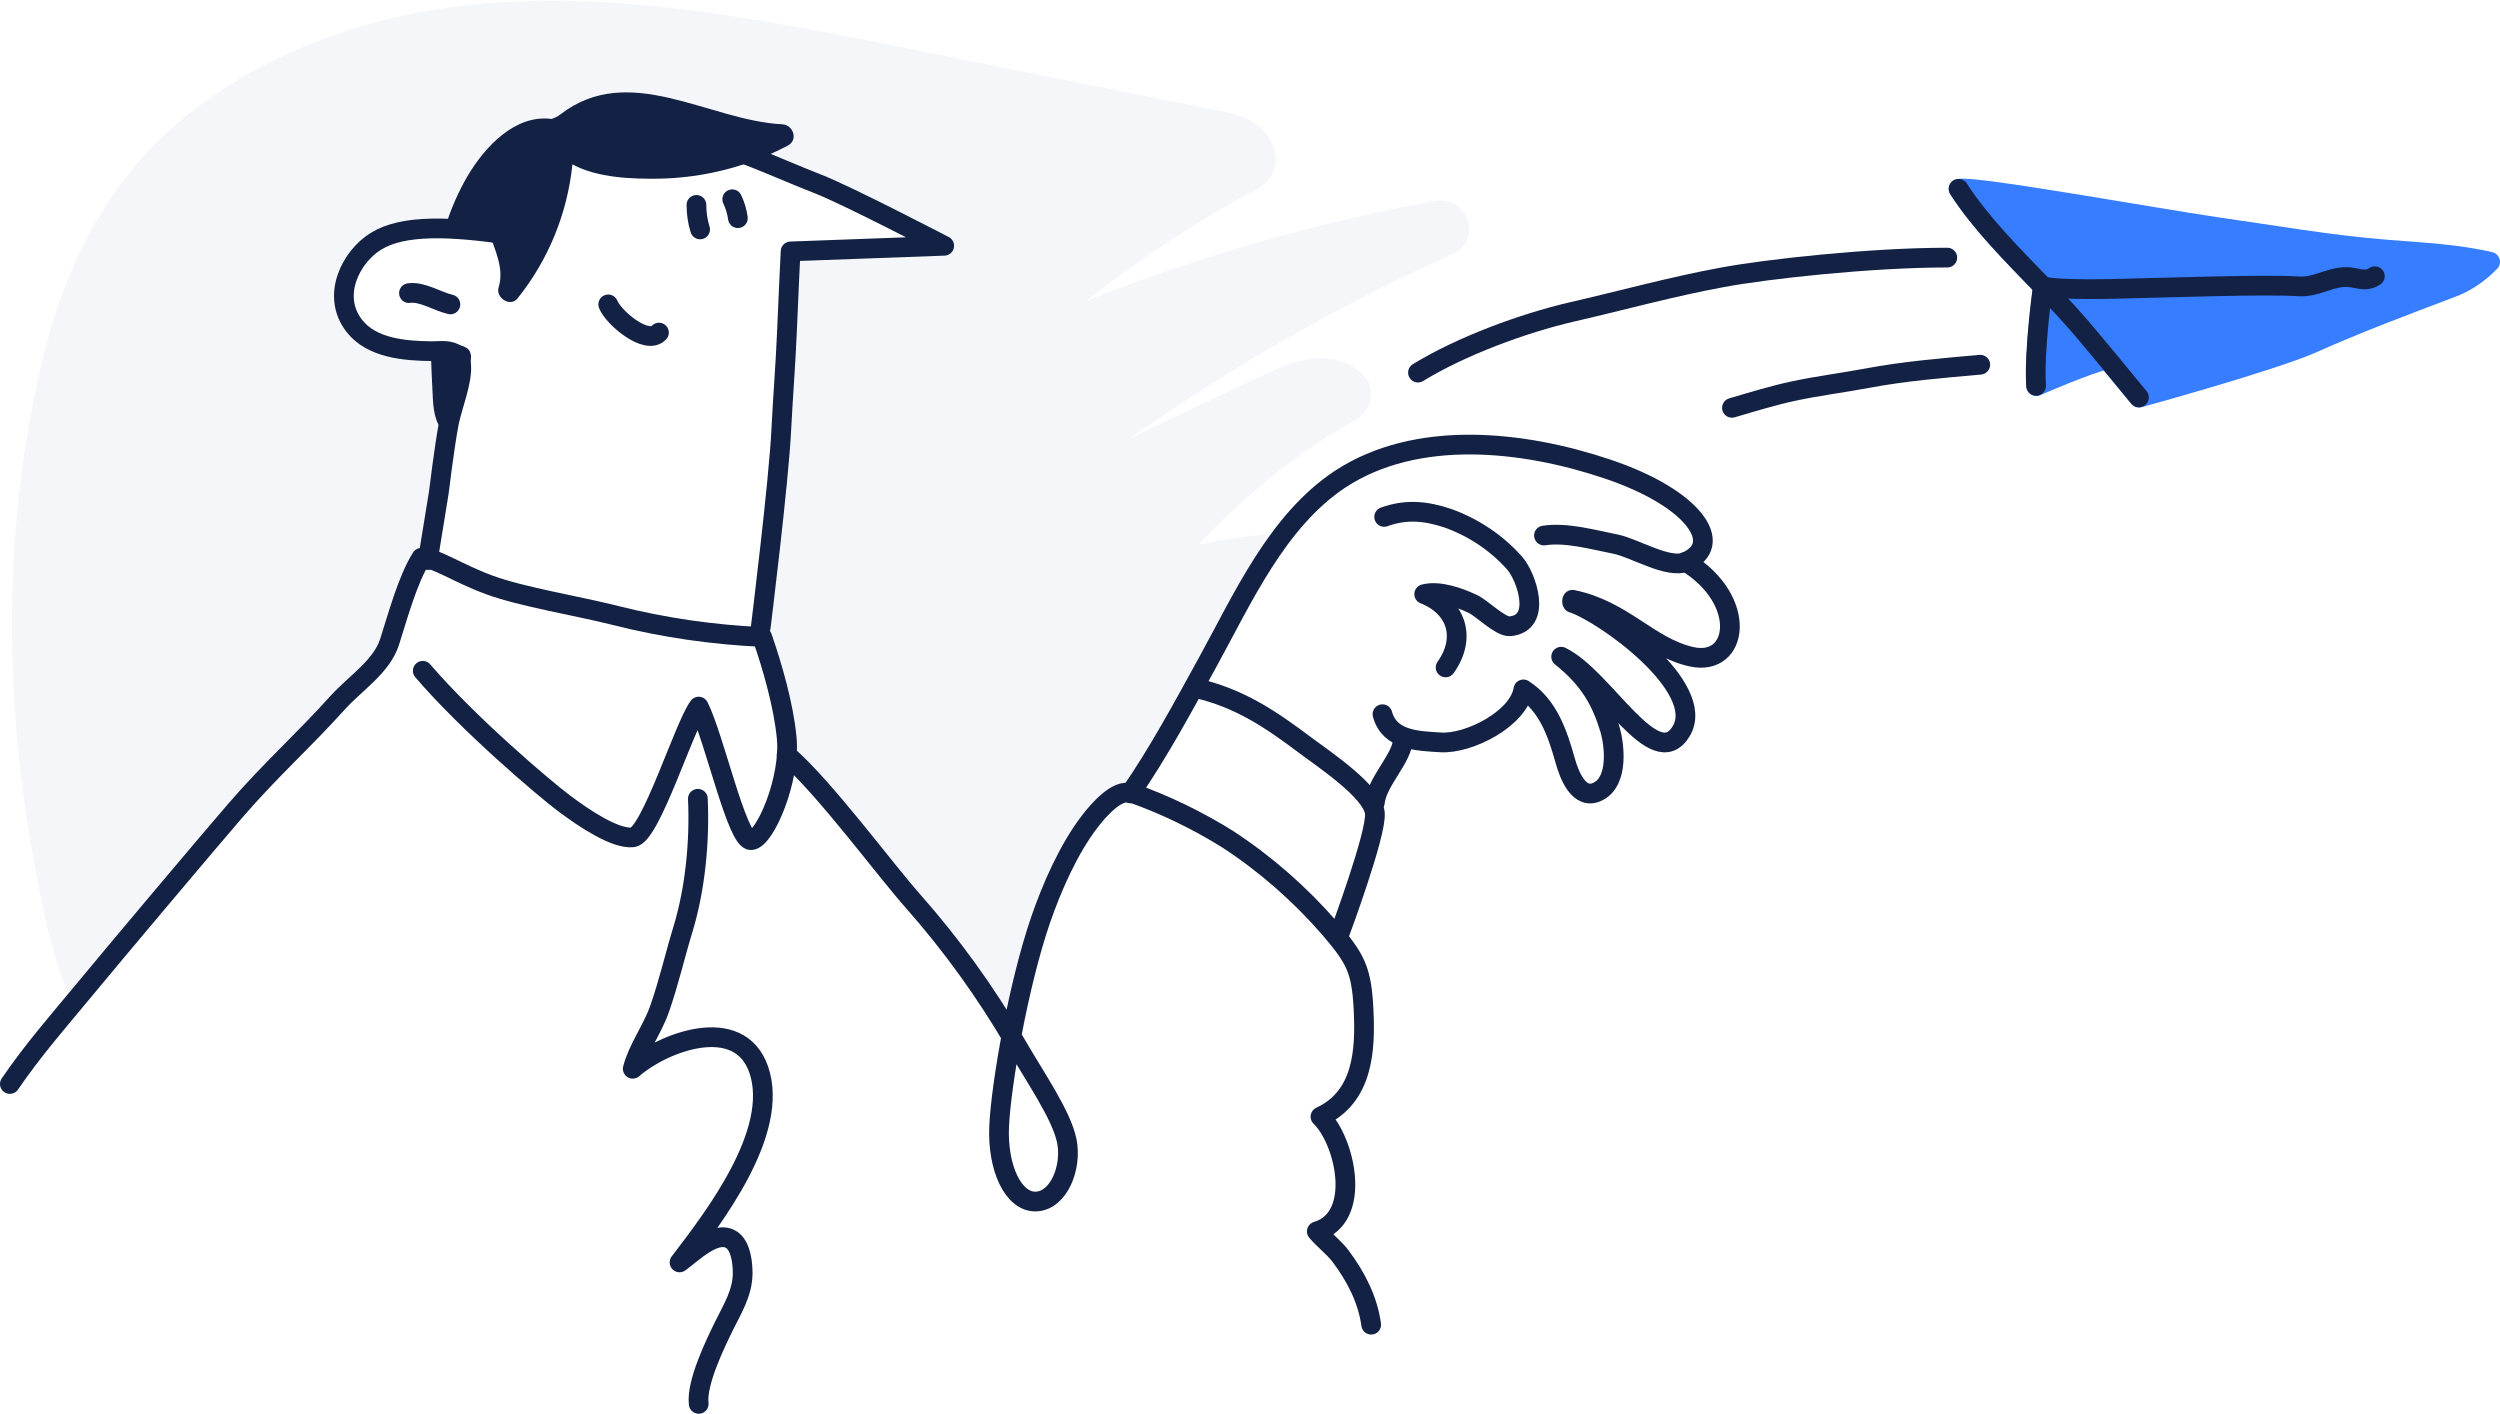
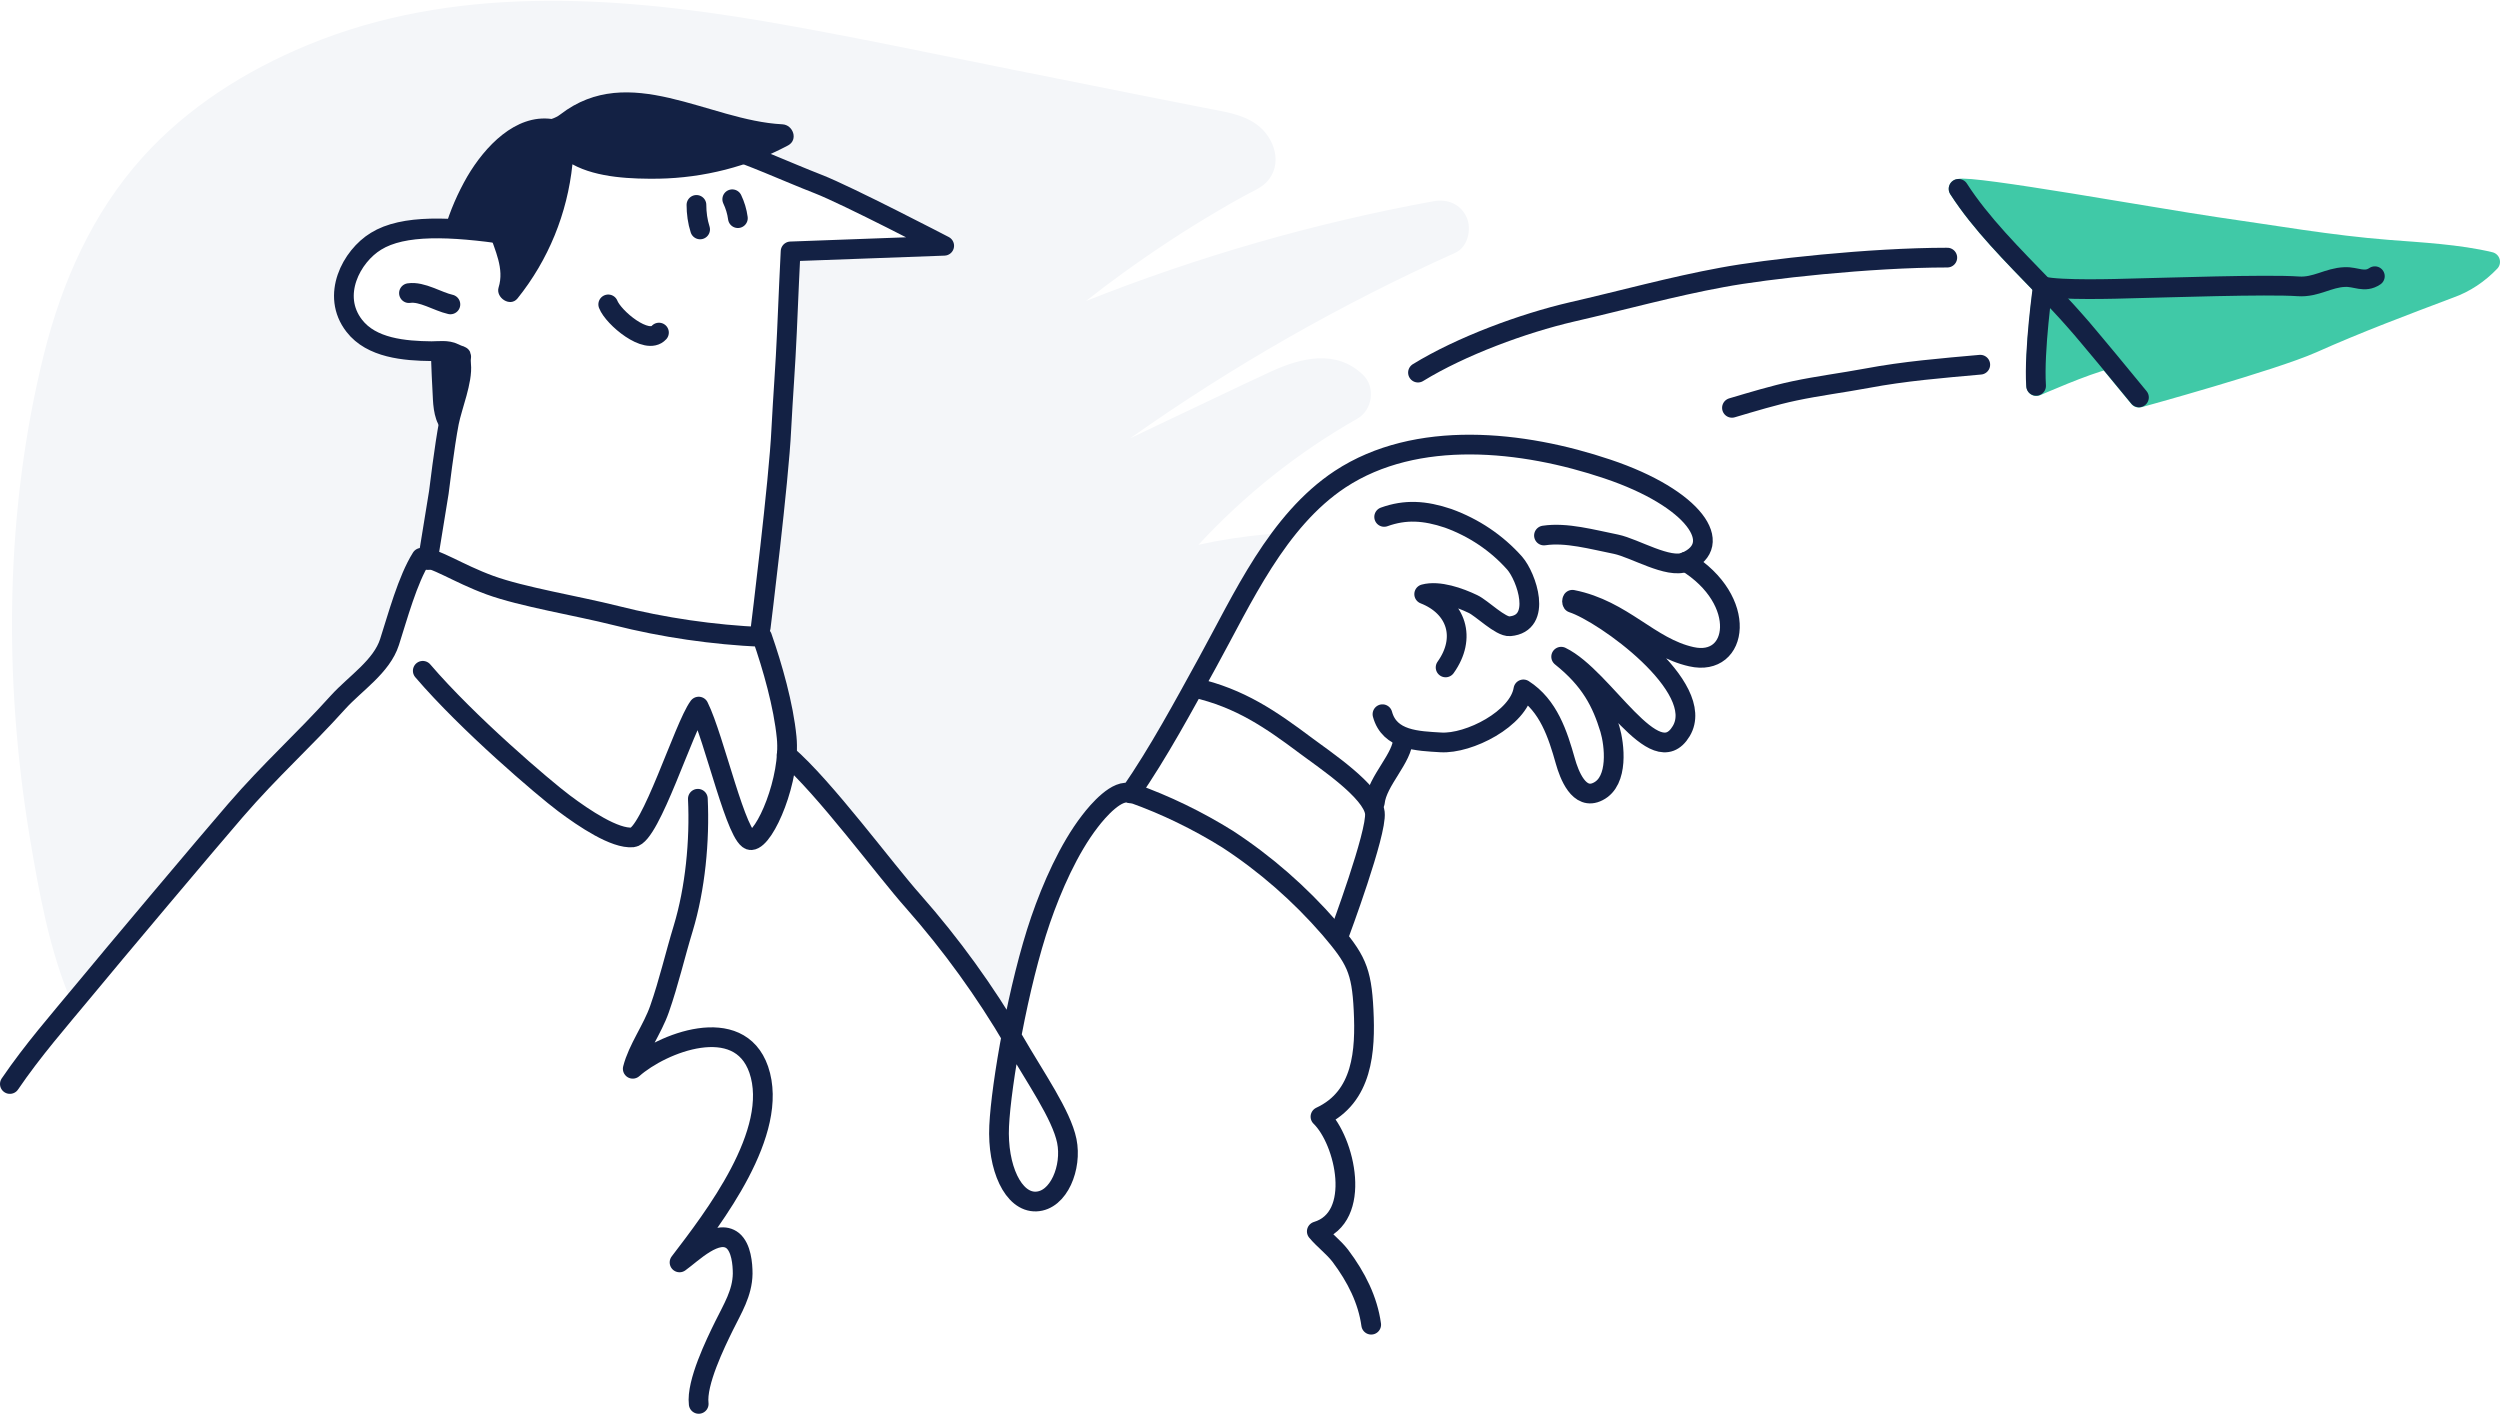
<svg xmlns="http://www.w3.org/2000/svg" version="1.1" id="Layer_1" x="0px" y="0px" viewBox="0 0 887 501.6" style="enable-background:new 0 0 887 501.6;" xml:space="preserve">
  <style type="text/css">
	.st0{fill:#F4F6F9;}
	.st1{fill:none;stroke:#132144;stroke-width:7;stroke-linecap:round;stroke-linejoin:round;}
	.st2{fill:#132144;}
- 	.st3{fill:#377dff;stroke:#377dff;stroke-width:7;stroke-linecap:round;stroke-linejoin:round;}
+ 	.st3{fill:#40C9A7;stroke:#40C9A7;stroke-width:7;stroke-linecap:round;stroke-linejoin:round;}
</style>
  <path id="BG" class="st0" d="M25.7,356.3l4.3-5.1c9.3-11.3,44.4-53,53.5-63.5c12.7-14.7,23.8-24.4,36.5-38.5  c6.1-6.7,15.4-12.6,18.2-21.3c2.9-9,6.4-22.1,11.3-29.9c0.8,0,1.6,0.1,2.4,0.3l3.8-23.6c0,0,1.6-12.6,3-21.3l0,0  c-3.9-1.1-4.9-7.4-5.1-11.6c-0.3-5.7-0.6-11.4-0.7-17.1c-9.5-0.1-21.1-1.2-27.2-9c-8.4-10.8-1-24.7,7.7-30  c5.8-3.6,14.1-4.7,24.3-4.5l0,0c1.9-6.5,4.6-12.8,8-18.6c6.4-10.7,17.2-22.1,29.9-20.4c1.1-0.3,2.1-0.9,3.1-1.6  c24.6-18.9,52.6,2.3,78.8,3.5c3.8,0.2,5.7,5.5,2,7.4c-3.6,1.9-7.4,3.6-11.2,5.1c7.4,3,14.7,6.2,21.8,8.9c10.3,4,44.7,21.9,44.7,21.9  l-54.5,2c0,0-1,20.6-1.3,28.7c-0.5,11.7-1.4,22.8-2,34.5c-0.8,17.8-7.4,70.2-7.4,70.2l-0.1,3.4h0.6c3.7,10.6,7.6,24.3,8.7,35.6  c0.2,2,0.2,4.1,0.1,6.1c13.4,11.5,34.8,40.8,44.8,51.9c13.1,14.8,24.8,30.9,34.9,47.9c2.6-14,6.2-29.3,10.3-41.3  c4-11.6,10-25.3,17.5-35c2.2-2.9,9.2-8.2,14.5-9.8v-0.1c9.9-14.3,19-31.2,27.3-46.3c8.3-14.9,16.3-32,27.3-46.1  c-8.2,0.5-16.4,1.5-24.5,3c-1.9,0.4-3.8,0.8-5.8,1.2c16.4-17.7,35.3-32.8,56.3-44.7c5.5-3.1,6.7-11.3,2-15.7c-9.5-9-21.8-6-32.5-1.1  c-13,6-25.9,12.3-38.9,18.4l-11.1,5.3c36.2-25.6,74.8-47.6,115.3-65.8c4.5-2,5.9-8.4,4.1-12.5c-2.1-4.8-6.8-6.7-11.8-5.8  c-42.2,7.7-83.5,19.6-123.3,35.4c4.3-3.4,8.7-6.7,13.1-9.9c10.8-7.8,22-15.2,33.6-22c3-1.8,6-3.5,9.1-5.2c2.6-1.5,6-2.8,8.1-4.9  c6.3-6.4,3-16.1-3.4-20.7c-5.3-3.8-11.9-4.5-18.2-5.8l-23.3-4.6l-44.6-8.9c-29.5-5.9-59-12.2-88.8-17.3  c-53.7-9.1-110.4-12.8-161.8,8.5c-22,9.1-42.6,22.1-58.6,39.9c-17.7,19.7-28.5,44.1-34.9,69.7C1.8,181,1.2,240.4,10.5,296.7  C13.8,316.3,17.5,337.5,25.7,356.3z" />
  <path class="st1" d="M247.6,283.4c0.7,14.9-0.9,31.8-5.2,46c-2.9,9.5-5.1,19.2-8.4,28.6c-2.5,7.2-7.7,14.1-9.5,21.2  c10.4-9.2,37.7-19.9,44.7,0.3c7.6,22.2-16.2,52.8-28.1,68.4c4.5-3.2,13.3-12.2,18.9-7.7c3,2.5,3.5,8.2,3.5,11.7  c-0.1,6.9-3.6,12.4-6.6,18.5s-9.9,20.2-9,27.7" />
  <path class="st1" d="M3.5,384.6c8.1-11.9,17.3-22.4,26.5-33.5c9.3-11.3,44.4-53,53.5-63.5c12.7-14.7,23.8-24.4,36.5-38.5  c6.1-6.7,15.4-12.6,18.2-21.3c2.9-9,6.4-22.1,11.3-29.9c4.6-0.3,12.8,5.5,24.3,9.7s30.8,7.3,44.7,10.8c17,4.3,34.4,6.8,51.9,7.6  c3.7,10.6,7.6,24.3,8.7,35.6c1.5,14.6-7.6,36.2-12.6,36.5s-13-36.2-18.6-47.4c-5.2,7-17.1,45.8-23.4,46.4s-17.2-6.7-24.4-12.1  S166,256.7,150,238" />
  <path class="st1" d="M279.1,267.8c13.4,11.5,34.9,40.8,44.9,52c13.5,15.3,25.5,31.9,35.8,49.5c7.5,13,16.8,26.2,18.7,35.5  s-2.8,21.2-10.9,21.5s-13.8-12-13.1-26.8s6.8-50.1,14.7-73.1c4-11.6,10-25.3,17.5-35c2.9-3.8,9.8-11.8,14.5-9.9" />
  <path class="st1" d="M151.8,198.7l3.9-24c0,0,2-16.6,3.6-24.8c1.2-6,4.9-14.8,4.3-20.6c-0.4-4.4,1.3-2.1-2.5-4  c-2.4-1.2-5.4-0.7-8-0.7c-9.6-0.1-21.3-1.1-27.4-9c-8.4-10.8-1-24.7,7.7-30c9.7-6,26.3-5.3,47-2.3c2.4-2,3.5-9.2,5.4-12.4  c2.5-4.3,4.7-7.9,8.3-11.4c7.4-7,14.7-10.1,24.4-11.9c24.5-4.4,49.2,8.9,71.8,17.7c10.3,4,44.7,21.9,44.7,21.9l-54.5,2  c0,0-1,20.6-1.3,28.7c-0.5,11.7-1.4,22.8-2,34.5c-0.8,17.8-7.3,70.2-7.3,70.2" />
  <path class="st1" d="M215.8,108c1.8,4.7,13.7,14.7,18,10" />
  <path class="st1" d="M247.1,72.7c0,2.9,0.4,5.9,1.3,8.7" />
  <path class="st1" d="M259.8,70.7c1,2.1,1.7,4.4,2,6.7" />
  <path class="st1" d="M145.1,104c4.6-0.7,10.2,3,14.7,4" />
  <path class="st2" d="M161.1,125.4c-2.4-1.2-5.4-0.7-8-0.7h-0.2c0.1,5.7,0.4,11.4,0.7,17.1c0.2,4.2,1.2,10.5,5.1,11.6  c0.2-1.3,0.4-2.5,0.6-3.5c1.2-6,4.9-14.8,4.3-20.6C163.2,125,164.9,127.2,161.1,125.4z" />
  <path class="st2" d="M277.6,44.1c-26.2-1.3-54.3-22.4-78.8-3.5c-0.9,0.7-1.9,1.2-3.1,1.6c-12.8-1.7-23.6,9.7-29.9,20.4  c-3.4,5.9-6.1,12.1-8,18.6c4.9,0.1,10.2,0.6,15.8,1.3c0,0,0,0.1,0,0.1c2,6.3,5.4,12.7,3.3,19.4c-1.1,3.6,4.1,7.1,6.7,3.9  c11-13.7,17.7-30.2,19.5-47.6c8.9,4.9,21.5,5.2,30.6,5.1c16-0.3,31.8-4.3,45.9-11.8C283.3,49.6,281.4,44.3,277.6,44.1z" />
  <path class="st1" d="M401.8,281.4c11.8,4.2,23.1,9.7,33.7,16.3c13.5,8.8,25.7,19.5,36.3,31.7c9.2,10.8,11.3,14.6,12,29  c0.7,14.4-0.2,30.8-15.3,37.8c8.8,8.5,15,35.8-1.3,40.7c2.5,3,5.9,5.5,8.3,8.6c5.8,7.7,9.8,15.8,11,24.5" />
  <path class="st1" d="M401.1,281.4c9.9-14.3,19-31.2,27.3-46.3c12.5-22.7,24.7-50.3,47.1-65.1c27.1-17.8,64.8-13.7,94.8-3.6  c31,10.4,42,26.9,27.7,33c-6,2.5-18-4.9-24.6-6.3c-8.5-1.7-17.7-4.3-25.6-3.1" />
  <path class="st1" d="M423.8,244c16.2,3.7,27,11.2,39.7,20.7c6.4,4.8,23.4,16.1,24.3,23.7c0.8,7.1-12.6,43-12.6,43" />
  <path class="st1" d="M491.1,183.4c7.5-2.7,14.4-2.3,22.7,0.5c9.1,3.3,17.2,8.7,23.6,15.9c4.2,4.8,10,21.4-1.7,22.4  c-3.3,0.3-9.9-6.4-13.1-7.9c-4.8-2.3-12.1-4.9-17.3-3.5c11.5,4.5,15.1,15.5,7.6,26" />
  <path class="st1" d="M490.5,253.4c2.5,9.3,12.5,9.5,20.7,10c10,0.6,27.6-8.4,29.3-18.8c8.9,5.7,12.2,15.9,14.9,25.5  c1.3,4.6,4.8,14.2,11.6,10.7c7.4-3.7,5.8-16.7,4.2-22.1c-2.9-9.5-6.9-17.4-17.3-25.7c15.3,7.4,33.2,42.1,42.6,26.4  c9.3-15.5-27.4-41.9-38.6-45.5c-0.2-0.3-0.2-0.8,0-1.1c18,3.6,27.3,16.9,42.2,20.2c16.7,3.8,20.4-20-2-33.7" />
  <path class="st1" d="M497.8,262c0,6.9-9.2,15-10,22.7" />
  <path class="st1" d="M503.1,132.2c15.3-9.4,37.3-17.5,54.5-21.5c17.9-4.1,35.5-9,53.5-12.3c15.5-2.9,52.3-7,79.8-7" />
  <path class="st1" d="M614.5,144.7c7.1-2.1,15-4.5,22.1-6c8.5-1.8,17.2-2.9,25.8-4.5c13.2-2.5,26.8-3.6,40.2-4.8" />
  <path class="st3" d="M847.3,88.6c-20.5-1.6-40.8-5.2-61.2-8.1c-20.5-3-87-15-91.2-13.5c7.9,12.3,19.3,23.6,30,34.7  c0,0-3.2,22.7-2.4,35.3c0,0,17.4-7.7,25.2-9.5l0,0c5.8,7,11.2,13.6,11.2,13.6s47.3-13,61.5-19.3c16.1-7.2,32.4-13.3,48.8-19.5  c5.4-1.9,10.3-5.2,14.3-9.4C872.3,90.2,858.8,89.5,847.3,88.6z" />
  <path class="st1" d="M758.9,141c0,0-5.4-6.6-11.2-13.6c-4.3-5.1-8.7-10.5-11.5-13.6c-3.5-4-7.4-8.1-11.3-12.1  c-10.7-11.1-22.1-22.4-30-34.7" />
  <path class="st1" d="M842.6,98c-3.7,2.5-6.7,0.1-10.7,0.3c-5.8,0.2-10.2,3.7-16.4,3.3c-11.1-0.8-47.7,0.5-58.1,0.7  c-6.7,0.2-26.3,0.8-32.6-0.7c0,0-3.2,22.7-2.4,35.3" />
</svg>
